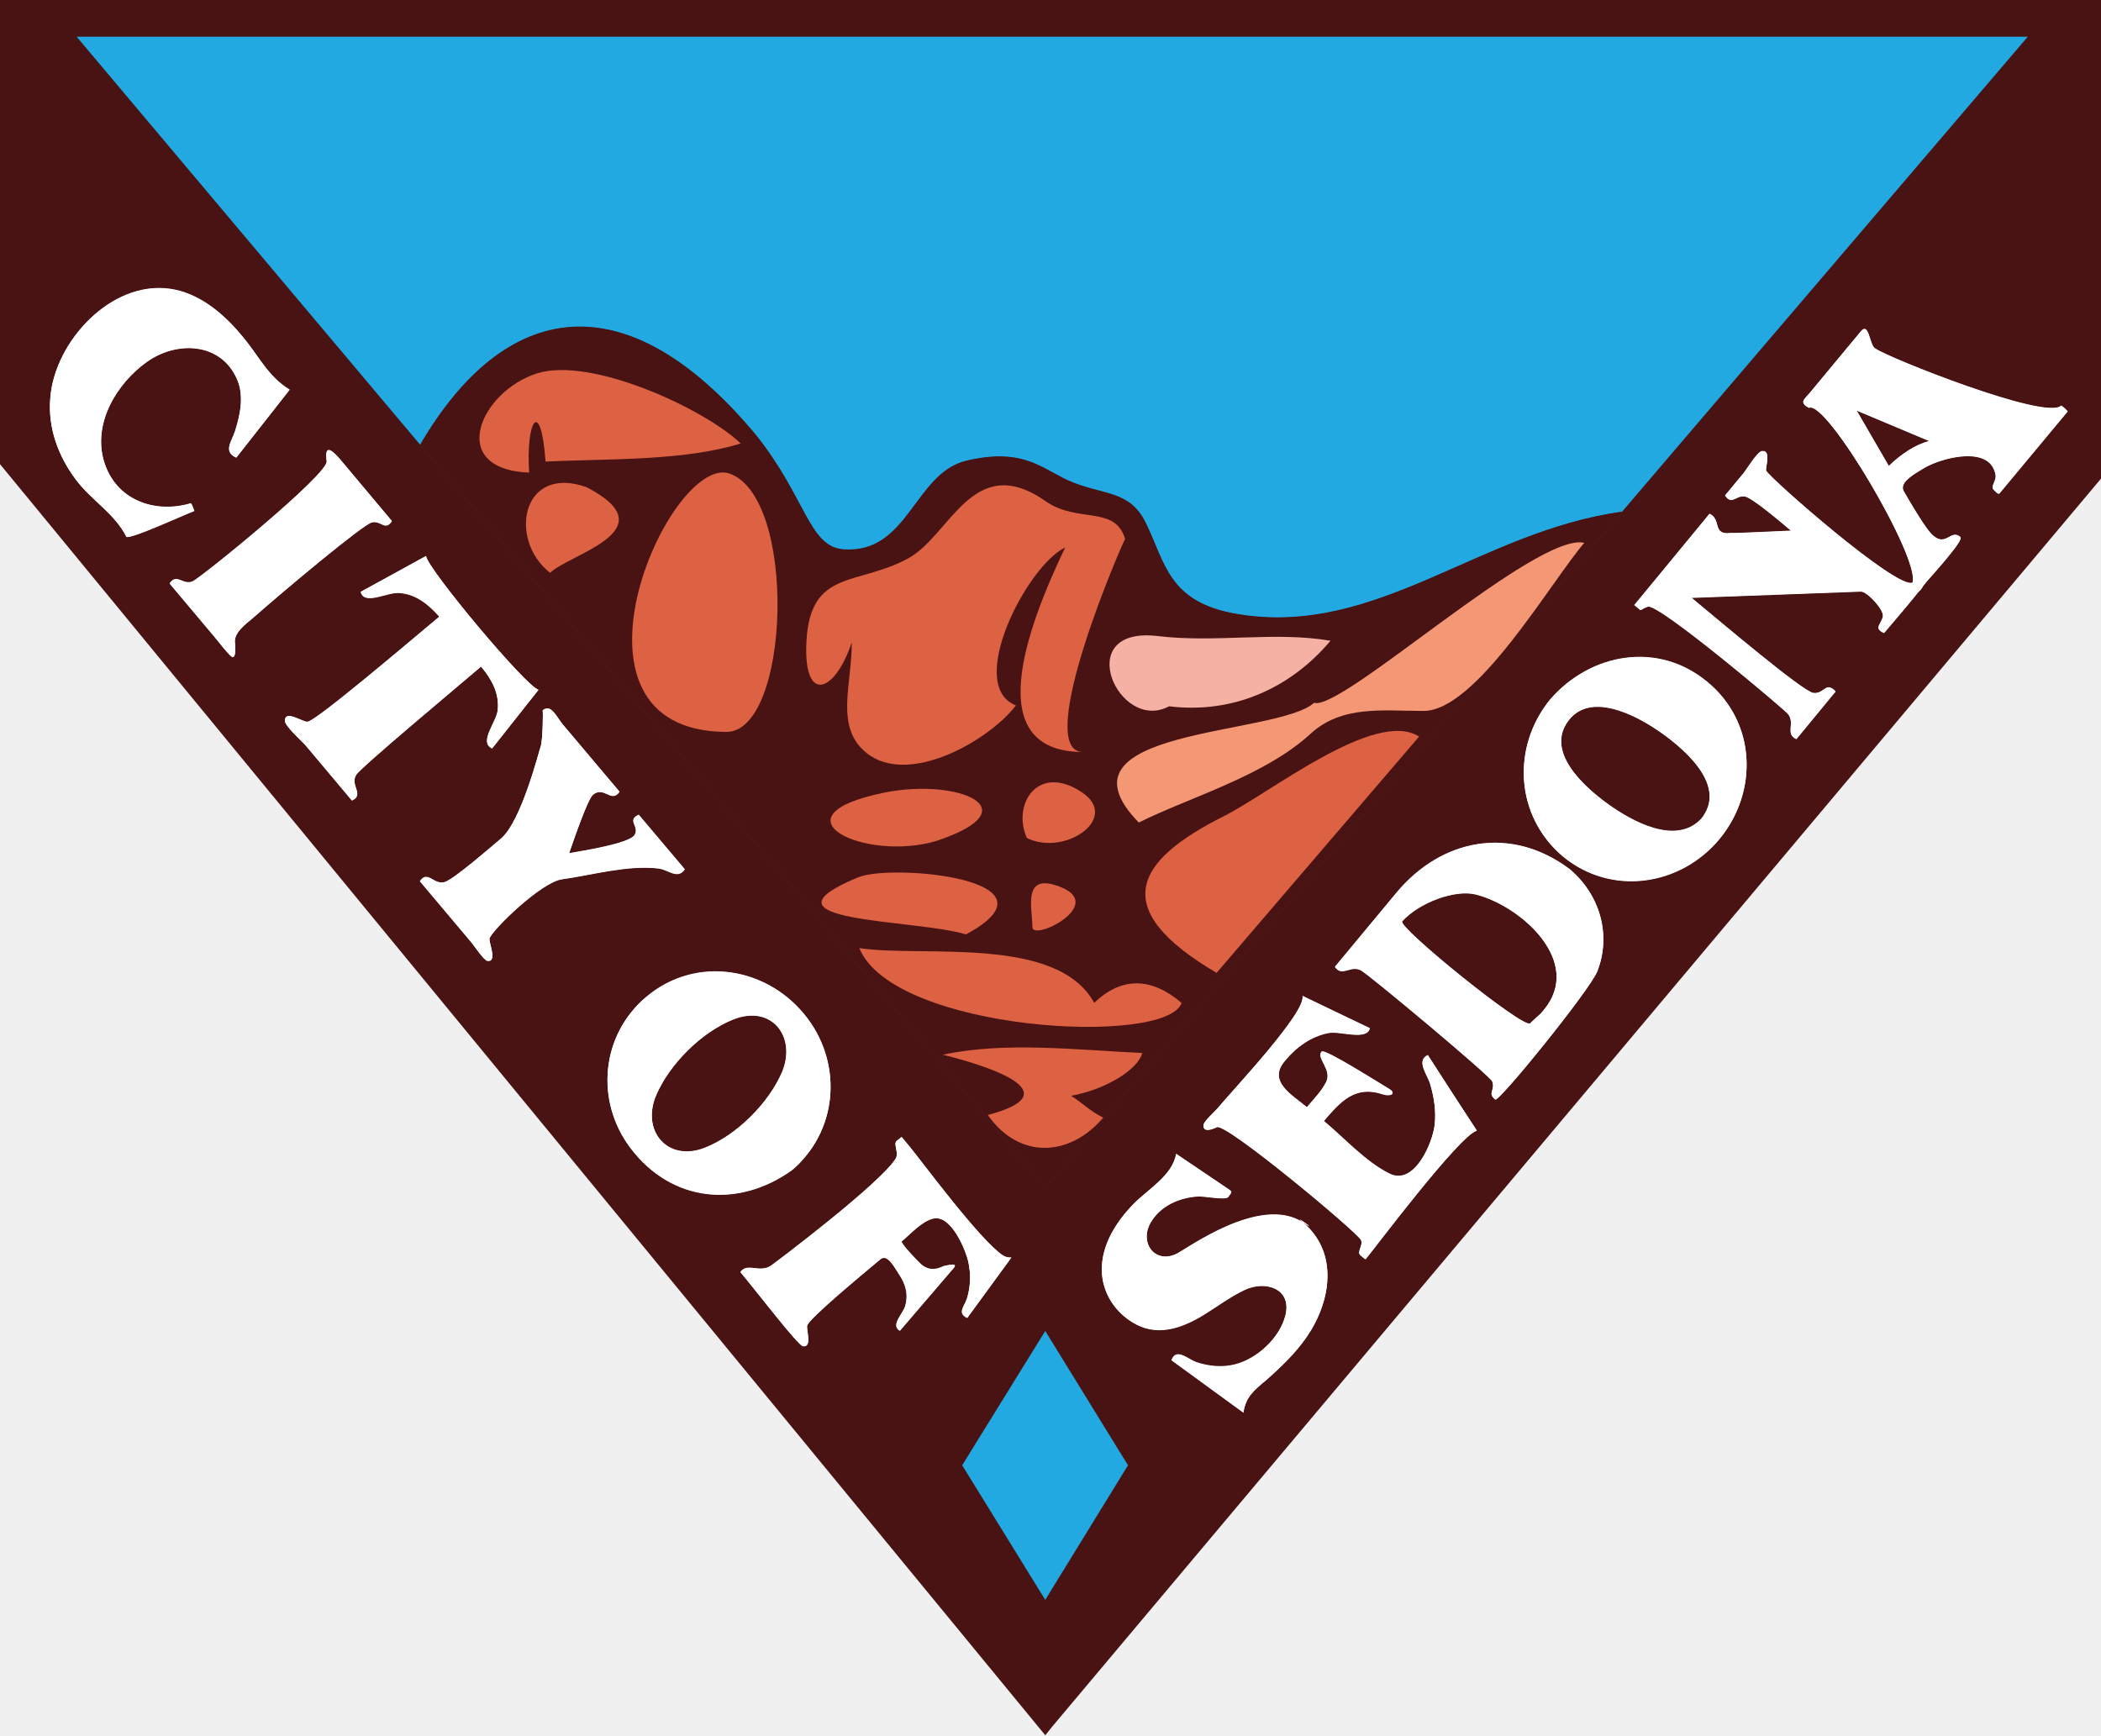
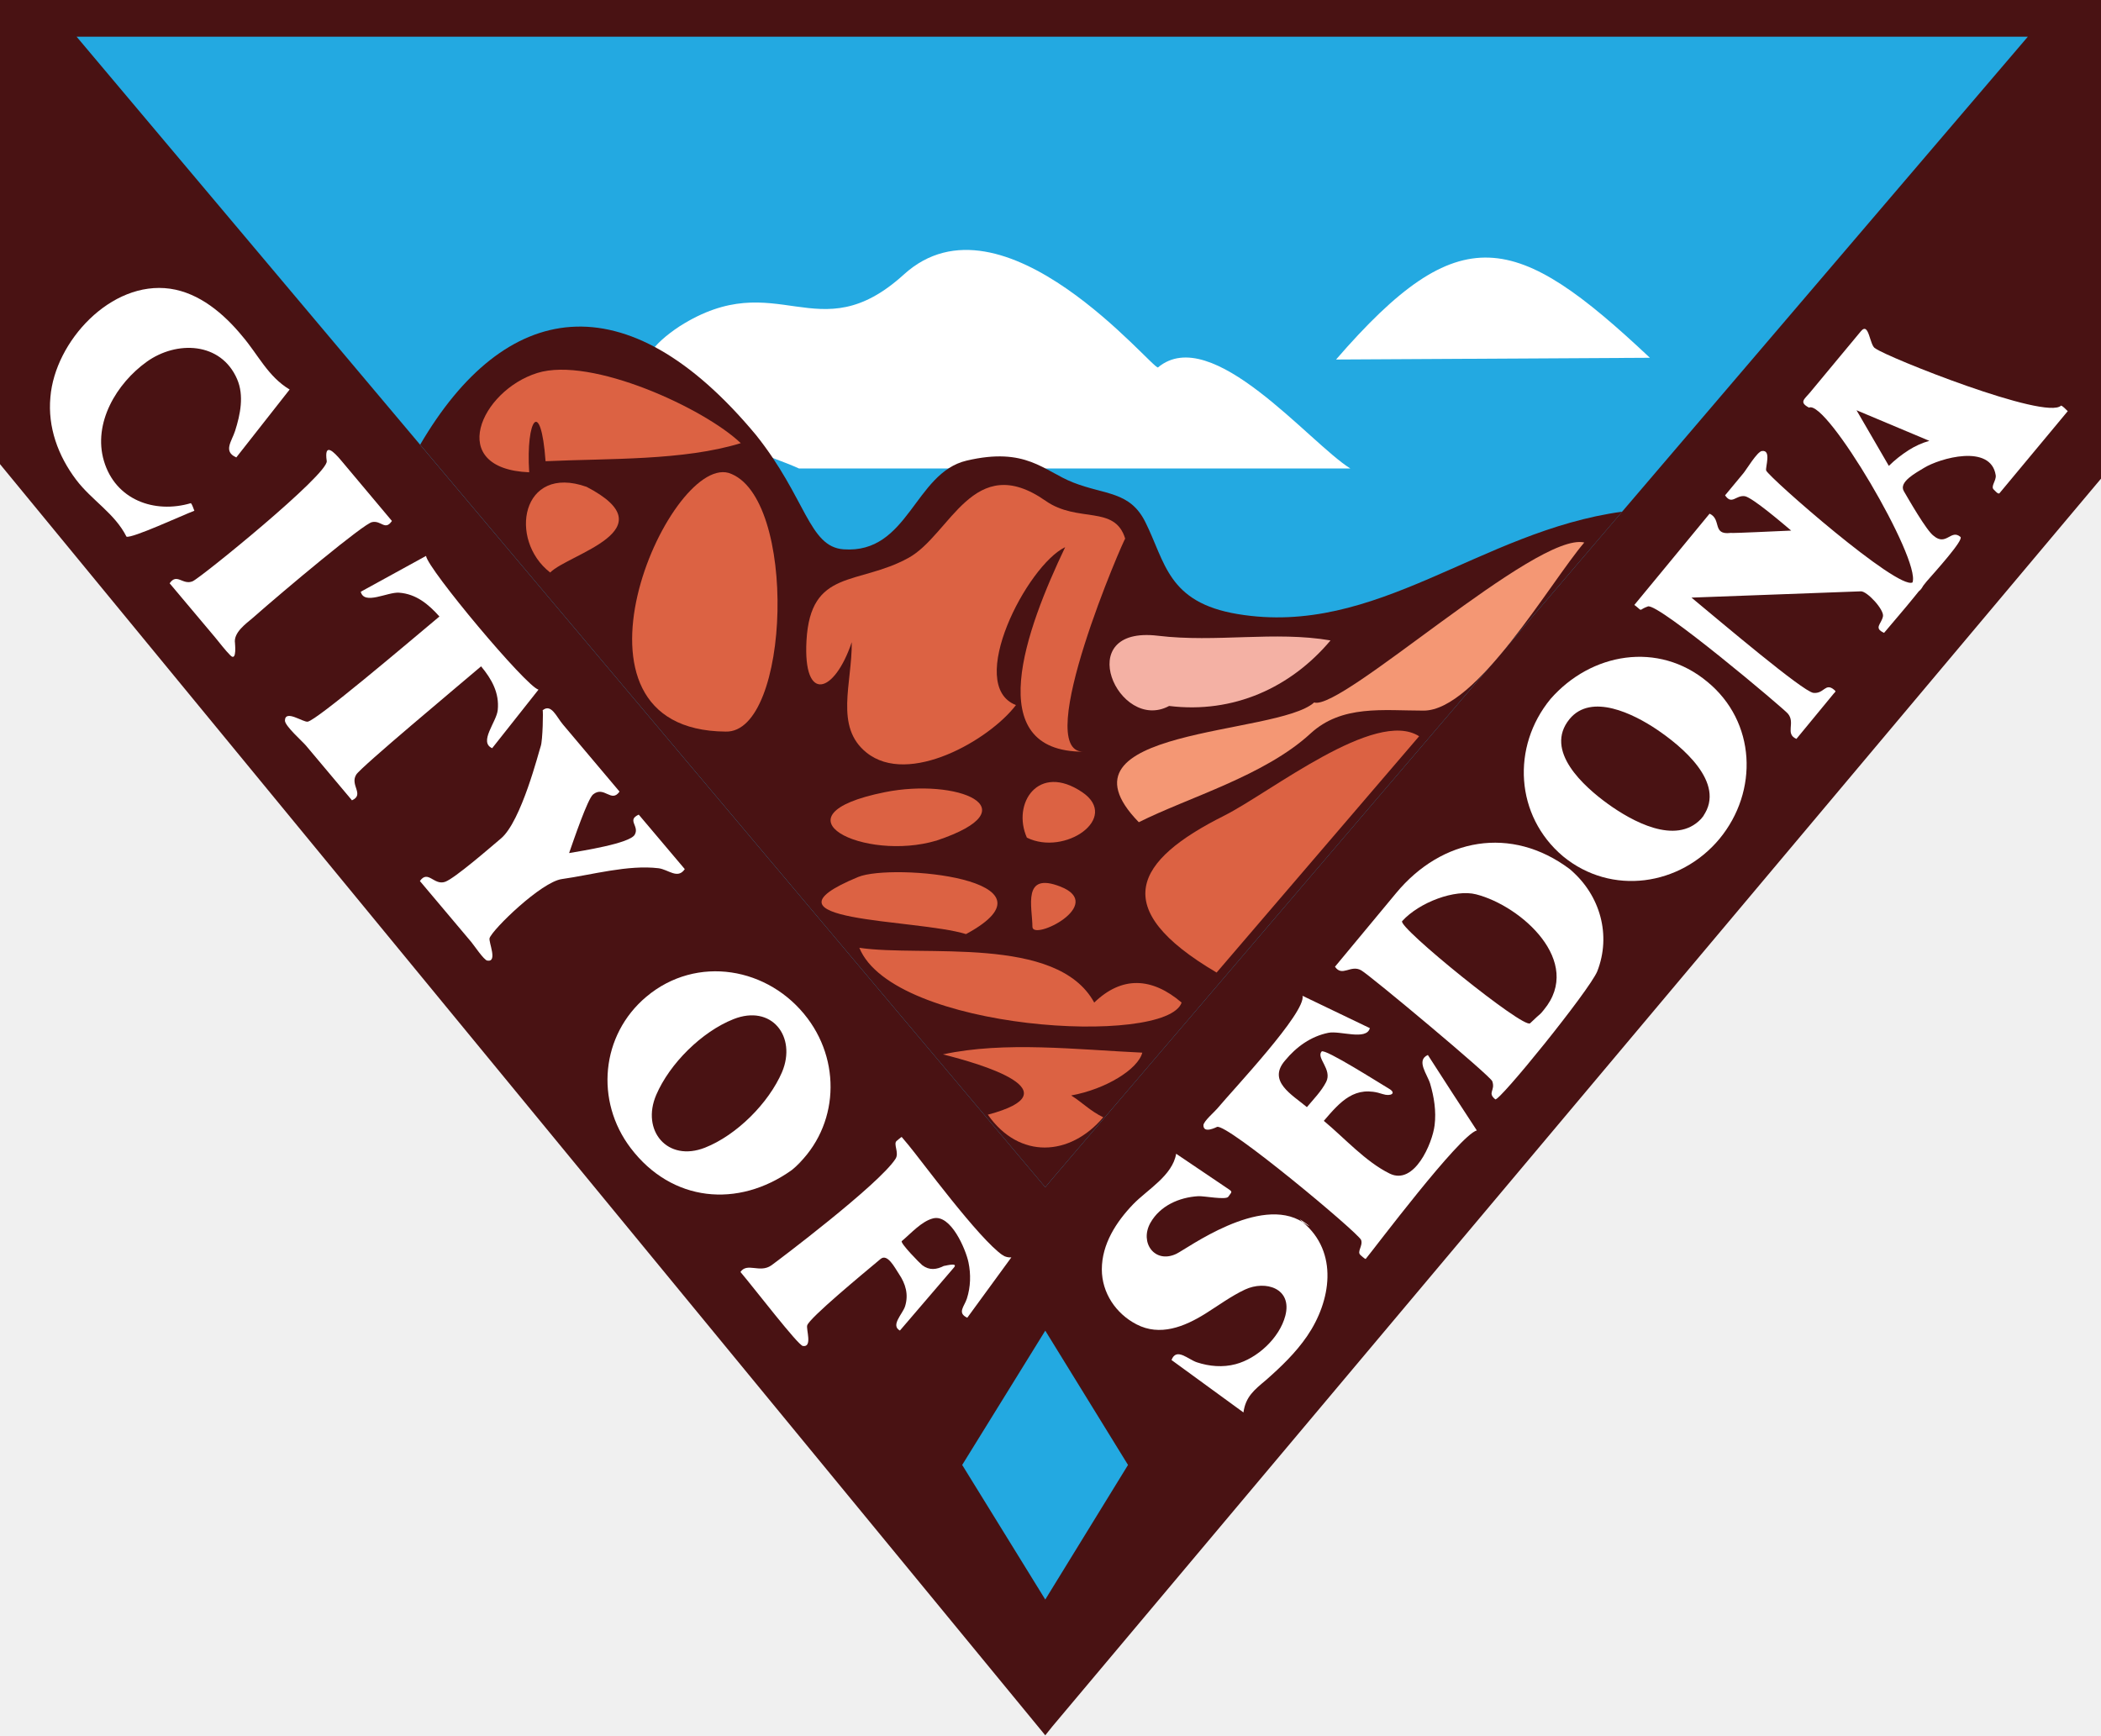
- <svg xmlns="http://www.w3.org/2000/svg" version="1.0" id="Layer_1" x="0px" y="0px" viewBox="42.185 0 101.668 83.984" enable-background="new 42.185 0 101.668 83.984" xml:space="preserve">
+ <svg xmlns="http://www.w3.org/2000/svg" version="1.0" id="Layer_1" x="0px" y="0px" width="101.668px" height="83.985px" viewBox="42.184 0.016 101.668 83.985" enable-background="new 42.184 0.016 101.668 83.985" xml:space="preserve">
  <g id="Layer_2">
    <g>
-       <g id="Layer_2_1_">
-         <g>
-           <g>
-             <polygon fill="#23A9E1" points="42.185,0 92.766,59.054 143.853,0      " />
-           </g>
-           <path fill="#491213" d="M93.104,0H42.185v22.463l50.582,61.521l0.338-0.424l50.748-60.394V0H93.104z M93.104,57.05l-0.338,0.41 L45.893,1.776h47.211h47.207L93.104,57.05z" />
-           <path fill="#491213" d="M92.766,57.46l0.338-0.41l27.576-32.287c-6.912,0.949-11.863,6.076-18.604,4.955 c-3.396-0.563-3.498-2.514-4.469-4.455c-0.746-1.493-1.938-1.303-3.486-1.91c-1.443-0.564-2.277-1.738-5.162-1.061 c-2.528,0.592-2.809,4.518-5.953,4.293c-1.688-0.121-1.811-2.498-4.244-5.539c-6.301-7.571-12.157-6.523-16.245,0.475 L92.766,57.46z" />
-           <g>
-             <g>
-               <path fill="#FFFFFF" d="M65.464,32.248c0.513,0.618,0.892,1.284,0.806,2.116c-0.06,0.579-0.937,1.55-0.271,1.847 c0.748-0.944,1.496-1.89,2.242-2.834c-0.602-0.151-5.365-5.849-5.441-6.473c-1.053,0.578-2.106,1.156-3.159,1.734 c0.164,0.66,1.295,0.005,1.854,0.046c0.828,0.06,1.424,0.56,1.953,1.151c-1.729,1.449-5.932,5.018-6.375,5.09 c-0.227,0.037-1.089-0.601-1.102-0.055c-0.007,0.262,0.853,1.014,1.015,1.209c0.743,0.885,1.485,1.771,2.229,2.652 c0.619-0.281-0.108-0.73,0.205-1.242C59.655,37.115,64.324,33.224,65.464,32.248L65.464,32.248z" />
-             </g>
-             <g>
-               <path fill="#FFFFFF" d="M60.192,25.269c0.442-0.095,0.623,0.434,0.957-0.056c-0.814-0.974-1.633-1.945-2.447-2.918 c-0.372-0.441-0.841-0.916-0.707,0.019c0.089,0.63-6.113,5.664-6.493,5.819c-0.479,0.197-0.758-0.416-1.108,0.098 c0.73,0.869,1.461,1.738,2.192,2.607c0.246,0.293,0.478,0.612,0.747,0.883c0.339,0.339,0.208-0.672,0.225-0.586 c-0.092-0.512,0.526-0.947,0.854-1.228C55.956,28.547,59.809,25.319,60.192,25.269z" />
-             </g>
-             <g>
-               <path fill="#FFFFFF" d="M51.42,24.352c-1.768,0.523-3.649-0.164-4.207-2.042c-0.543-1.835,0.614-3.757,2.071-4.802 c1.438-1.031,3.589-0.969,4.373,0.838c0.346,0.8,0.157,1.707-0.095,2.503c-0.16,0.506-0.598,1,0.057,1.288 c0.859-1.096,1.721-2.189,2.581-3.285c-1.056-0.633-1.519-1.684-2.301-2.596c-0.882-1.07-2.063-2.078-3.481-2.283 c-2.87-0.406-5.574,2.556-5.795,5.244c-0.137,1.457,0.374,2.849,1.246,4.002c0.75,0.994,1.867,1.623,2.436,2.754 c0.262,0.095,2.704-1.033,3.285-1.256C51.538,24.606,51.501,24.442,51.42,24.352C50.659,24.577,51.42,24.352,51.42,24.352z" />
-             </g>
-             <g>
-               <path fill="#FFFFFF" d="M90.721,60.759c-1.15-0.768-4.025-4.689-4.574-5.34c-0.107-0.131-0.22-0.262-0.328-0.393 c-0.012-0.016-0.283,0.225-0.246,0.189c-0.174,0.146,0.135,0.574-0.053,0.865c-0.793,1.238-5.759,4.98-6.017,5.162 c-0.555,0.385-1.164-0.158-1.487,0.314c0.719,0.855,2.778,3.543,3.02,3.582c0.479,0.078,0.146-0.814,0.211-1 c0.123-0.369,2.633-2.445,3.549-3.211c0.336-0.281,0.688,0.426,0.888,0.723c0.327,0.484,0.475,1,0.299,1.568 c-0.117,0.371-0.717,0.92-0.25,1.174c0.619-0.723,2.36-2.754,2.612-3.049c0.253-0.293-0.565-0.037-0.469-0.086 c-0.371,0.189-0.719,0.234-1.063-0.029c-0.097-0.068-1.088-1.082-0.99-1.166c0.432-0.359,0.959-0.963,1.518-1.1 c0.863-0.213,1.582,1.516,1.709,2.129c0.121,0.578,0.104,1.186-0.075,1.75c-0.123,0.387-0.486,0.697,0.018,0.93 c0.713-0.973,1.424-1.943,2.133-2.92C90.975,60.863,90.841,60.832,90.721,60.759C90.593,60.675,90.86,60.83,90.721,60.759z" />
-             </g>
-             <g>
-               <path fill="#FFFFFF" d="M80.496,56.628c2.205-1.855,2.482-5.053,0.771-7.338c-1.867-2.49-5.371-3.097-7.806-1.052 c-2.203,1.853-2.487,5.046-0.758,7.324C74.694,58.183,77.903,58.48,80.496,56.628C81.653,55.654,80.397,56.699,80.496,56.628z M80.031,51.876c-0.646,1.51-2.201,3.062-3.732,3.666c-1.817,0.715-3.1-0.826-2.358-2.553 c0.649-1.516,2.203-3.057,3.735-3.666C79.528,48.59,80.742,50.169,80.031,51.876C79.651,52.765,80.102,51.707,80.031,51.876z" />
-             </g>
-             <g>
-               <path fill="#FFFFFF" d="M74.052,42.021c0.476,0.062,0.927,0.551,1.269,0.043c-0.74-0.879-1.482-1.759-2.228-2.638 c-0.596,0.269,0.048,0.55-0.194,0.972c-0.244,0.426-2.56,0.78-3.176,0.89c0.225-0.644,0.896-2.615,1.157-2.835 c0.543-0.444,0.884,0.433,1.283-0.141c-0.916-1.084-1.83-2.17-2.744-3.253c-0.311-0.366-0.559-1.028-0.979-0.68 c0.039-0.031,0.006,1.473-0.088,1.731c-0.086,0.235-0.937,3.64-1.927,4.472c-0.493,0.414-2.237,1.934-2.702,2.096 c-0.541,0.188-0.824-0.598-1.22-0.037c0.83,0.986,1.66,1.971,2.49,2.957c0.125,0.148,0.603,0.863,0.768,0.893 c0.521,0.096,0.06-0.893,0.113-1.086c0.15-0.43,2.5-2.719,3.496-2.857C70.832,42.34,72.571,41.842,74.052,42.021 C74.391,42.063,73.701,41.978,74.052,42.021z" />
-             </g>
-           </g>
-           <g>
-             <g>
-               <path fill="#FFFFFF" d="M111.391,52.449c0.19,0.648,0.299,1.332,0.215,2.01c-0.107,0.873-0.979,2.924-2.174,2.34 c-1.168-0.574-2.193-1.729-3.188-2.553c0.803-0.936,1.508-1.748,2.854-1.295c0.37,0.123,0.688-0.035,0.299-0.262 c-0.404-0.234-3.113-1.965-3.261-1.799c-0.271,0.311,0.527,0.867,0.222,1.473c-0.229,0.447-0.609,0.834-0.933,1.219 c-0.721-0.607-1.924-1.252-1.057-2.256c0.541-0.66,1.25-1.172,2.098-1.342c0.564-0.113,1.841,0.389,2.007-0.225 c-1.089-0.521-2.173-1.045-3.259-1.564c0.177,0.798-3.35,4.523-4.131,5.462c-0.112,0.139-0.658,0.609-0.664,0.799 c-0.01,0.428,0.621,0.096,0.656,0.084c0.486-0.182,6.816,5.107,6.973,5.471c0.101,0.281-0.221,0.574-0.028,0.73 c-0.011-0.01,0.229,0.217,0.254,0.186c0.391-0.469,4.521-5.977,5.373-6.217c-0.793-1.215-1.588-2.432-2.367-3.652 C110.69,51.316,111.259,52.007,111.391,52.449z" />
-             </g>
-             <g>
-               <path fill="#FFFFFF" d="M105.229,59.152c-2.076-1.34-5.597,1.279-6.125,1.531c-1.039,0.49-1.789-0.543-1.25-1.502 c0.469-0.83,1.393-1.234,2.311-1.289c0.275-0.018,1.351,0.197,1.459,0.025c0.129-0.203,0.228-0.223,0.041-0.348 c-0.854-0.578-1.711-1.154-2.565-1.732c-0.177,1.057-1.386,1.729-2.076,2.439c-0.822,0.855-1.521,1.932-1.521,3.156 c0,1.135,0.679,2.143,1.677,2.66c1.137,0.592,2.317,0.117,3.323-0.51c0.627-0.393,1.254-0.857,1.924-1.172 c0.996-0.467,2.306-0.062,1.953,1.27c-0.28,1.074-1.352,2.062-2.403,2.34c-0.617,0.164-1.271,0.109-1.873-0.09 c-0.433-0.141-0.992-0.734-1.229-0.111c1.16,0.848,2.32,1.691,3.48,2.537c0.104-0.76,0.522-1.09,1.086-1.562 c0.735-0.646,1.438-1.318,1.994-2.129C106.593,62.972,106.973,60.603,105.229,59.152z" />
-             </g>
-             <g>
-               <path fill="#FFFFFF" d="M105.229,59.152C106.155,59.75,104.639,58.658,105.229,59.152L105.229,59.152z" />
-             </g>
-             <g>
-               <path fill="#FFFFFF" d="M134.462,21.838C134.455,21.842,134.455,21.842,134.462,21.838L134.462,21.838z" />
-             </g>
-             <g>
-               <path fill="#FFFFFF" d="M141.919,19.629c-0.729,0.729-8.42-2.342-8.981-2.765c-0.289-0.116-0.299-1.321-0.705-0.833 c-0.402,0.488-0.81,0.977-1.215,1.463c-0.418,0.506-0.838,1.01-1.256,1.514c-0.261,0.313-0.537,0.457-0.039,0.72 c0.838-0.419,5.418,7.346,5.008,8.461c-0.726,0.376-6.914-5.058-7.08-5.415c-0.053-0.146,0.272-1.021-0.211-0.945 c-0.229,0.036-0.744,0.896-0.89,1.072c-0.297,0.357-0.592,0.715-0.889,1.072c0.332,0.484,0.516-0.021,0.959,0.042 c0.383,0.077,1.844,1.331,2.24,1.663c-0.726,0.027-2.687,0.132-2.935,0.113c-0.903,0.112-0.422-0.662-1.016-0.931 c-0.76,0.922-1.52,1.843-2.277,2.765c-0.44,0.535-0.885,1.071-1.325,1.606c-0.054,0.065-0.047,0.032,0.051,0.112 c0.33,0.272,0.104,0.168,0.567,0.006c0.507-0.178,6.56,4.931,6.775,5.189c0.377,0.45-0.154,0.976,0.412,1.221 c0.6-0.728,1.197-1.457,1.797-2.184c0.092-0.109,0.141-0.1,0.021-0.197c-0.429-0.354-0.478,0.211-1.002,0.153 c-0.533-0.089-4.396-3.368-5.896-4.61c1.82-0.067,7.291-0.271,8.197-0.304c0.301-0.011,1.141,0.896,1.067,1.216 c-0.079,0.379-0.463,0.559,0.056,0.795c0.479-0.576,0.983-1.149,1.455-1.734l0,0l0.229-0.282 c0.076-0.052,0.146-0.146,0.209-0.265l0.168-0.211c0.426-0.485,1.801-2.006,1.635-2.15c-0.461-0.4-0.684,0.466-1.297-0.054 c-0.348-0.249-1.223-1.788-1.442-2.162c-0.265-0.449,0.606-0.897,0.963-1.119c0.776-0.481,3.248-1.183,3.481,0.349 c0.041,0.258-0.271,0.549-0.084,0.703c0.045,0.037,0.205,0.242,0.271,0.163c0.164-0.196,2.36-2.843,3.301-3.969 C142.147,19.815,142.037,19.674,141.919,19.629z M134.546,21.784C134.623,21.735,134.699,21.687,134.546,21.784 c-0.051,0.032-0.073,0.048-0.084,0.054c0.015-0.008,0.047-0.029,0.082-0.051c-0.346,0.219-0.668,0.473-0.959,0.76 c-0.521-0.896-1.043-1.795-1.563-2.692c1.178,0.491,2.354,0.985,3.524,1.481C135.192,21.434,134.856,21.588,134.546,21.784z" />
-             </g>
-             <g>
-               <path fill="#FFFFFF" d="M124.8,32.996c-2.375-1.979-5.629-1.404-7.586,0.831c-1.901,2.312-1.711,5.664,0.605,7.615 c2.34,1.926,5.67,1.438,7.572-0.847C127.291,38.293,127.16,34.928,124.8,32.996z M124.52,39.609 c-0.019,0.02-0.023,0.025-0.025,0.025c-1.231,1.293-3.356,0.098-4.506-0.73c-1.146-0.828-3.109-2.568-1.855-4.104 c1.058-1.287,3.125-0.231,4.191,0.481c1.199,0.804,3.412,2.597,2.275,4.216C124.673,39.408,124.727,39.353,124.52,39.609z" />
-             </g>
-             <g>
-               <path fill="#FFFFFF" d="M124.8,32.996C125.973,33.955,124.548,32.784,124.8,32.996L124.8,32.996z" />
-             </g>
-             <g>
-               <path fill="#FFFFFF" d="M124.492,39.637c0.01-0.01,0.018-0.02,0.025-0.026c0.028-0.037,0.057-0.073,0.08-0.11 C124.548,39.562,124.489,39.637,124.492,39.637z" />
-             </g>
-             <g>
-               <path fill="#FFFFFF" d="M118.208,42.119c0.111,0.094,0.273,0.225-0.062-0.057c-2.836-2.127-6.193-1.504-8.402,1.156 c-0.988,1.188-1.977,2.379-2.961,3.566c0.352,0.512,0.764-0.117,1.273,0.176c0.436,0.25,6.243,5.101,6.338,5.365 c0.164,0.459-0.254,0.549,0.145,0.875c0.172,0.145,4.537-5.244,4.937-6.189C120.164,45.258,119.614,43.334,118.208,42.119z M116.891,48.873c-0.24,0.297-0.043,0.055-0.664,0.65c-0.308,0.293-6.438-4.675-6.191-4.943 c0.834-0.918,2.566-1.557,3.576-1.299C115.8,43.842,118.824,46.543,116.891,48.873z" />
-             </g>
-           </g>
-         </g>
+       <g>
+         <polygon fill="#23A9E1" points="43.242,0.721 92.765,59.071 142.089,1.074    " />
      </g>
+       <g>
+         <path fill="#FFFFFF" d="M122.023,17.332c-5.062,0.028-10.124,0.056-15.187,0.084C112.837,10.485,115.533,11.226,122.023,17.332L122.023,17.332z" />
+       </g>
+       <g>
+         <path fill="#FFFFFF" d="M80.849,22.69c8.896,0,17.786,0,26.68,0c-1.984-1.233-6.708-7.059-9.308-4.893 c-0.212,0.178-7.505-8.848-12.296-4.499c-4.179,3.799-6.12-0.498-10.857,2.511C69.669,19.379,78.188,21.484,80.849,22.69 L80.849,22.69z" />
+       </g>
+       <path fill="#491213" d="M93.104,0.016h-50.92v22.463l50.581,61.522l0.339-0.424l50.748-60.395V0.016H93.104z M93.104,57.068 l-0.339,0.409L45.892,1.793h47.211h47.208L93.104,57.068z" />
      <path fill="#491213" d="M92.765,57.477l0.339-0.409L120.68,24.78c-6.913,0.949-11.864,6.077-18.604,4.956 c-3.396-0.564-3.498-2.514-4.47-4.456c-0.746-1.493-1.937-1.303-3.486-1.91c-1.442-0.565-2.277-1.738-5.162-1.061 c-2.528,0.593-2.808,4.518-5.952,4.293c-1.689-0.121-1.812-2.497-4.244-5.539c-6.302-7.571-12.158-6.523-16.247,0.475 L92.765,57.477z" />
      <g>
        <polygon fill="#23A9E1" points="88.745,70.916 92.765,64.416 96.769,70.916 92.765,77.43    " />
      </g>
      <g>
        <g>
          <path fill="#FFFFFF" d="M65.464,32.265c0.513,0.618,0.891,1.284,0.806,2.116c-0.059,0.579-0.936,1.55-0.27,1.846 c0.747-0.945,1.495-1.889,2.242-2.834c-0.603-0.151-5.365-5.848-5.442-6.472c-1.053,0.578-2.106,1.156-3.159,1.734 c0.164,0.661,1.294,0.005,1.854,0.046c0.828,0.06,1.425,0.56,1.953,1.152c-1.729,1.449-5.932,5.017-6.374,5.09 c-0.227,0.036-1.089-0.601-1.102-0.056c-0.006,0.262,0.853,1.014,1.015,1.21c0.743,0.884,1.485,1.769,2.229,2.653 c0.619-0.282-0.11-0.732,0.205-1.243C59.654,37.133,64.323,33.24,65.464,32.265L65.464,32.265z" />
        </g>
        <g>
          <path fill="#FFFFFF" d="M60.191,25.285c0.443-0.095,0.624,0.434,0.958-0.056c-0.815-0.973-1.633-1.945-2.448-2.917 c-0.371-0.442-0.841-0.916-0.706,0.018c0.089,0.63-6.113,5.664-6.493,5.82c-0.479,0.197-0.758-0.417-1.109,0.097 c0.731,0.869,1.461,1.739,2.193,2.608c0.246,0.292,0.477,0.612,0.747,0.882c0.339,0.339,0.208-0.672,0.224-0.585 c-0.091-0.513,0.527-0.948,0.855-1.228C55.956,28.563,59.809,25.336,60.191,25.285z" />
        </g>
        <g>
          <path fill="#FFFFFF" d="M51.42,24.368c-1.768,0.523-3.65-0.164-4.207-2.042c-0.543-1.835,0.614-3.757,2.071-4.801 c1.438-1.032,3.589-0.97,4.373,0.838c0.346,0.799,0.157,1.706-0.095,2.502c-0.16,0.506-0.597,1,0.057,1.289 c0.859-1.096,1.721-2.19,2.581-3.286c-1.056-0.633-1.519-1.683-2.301-2.595c-0.882-1.071-2.063-2.079-3.481-2.284 c-2.87-0.406-5.574,2.556-5.795,5.245c-0.137,1.457,0.374,2.848,1.246,4.001c0.75,0.994,1.867,1.623,2.435,2.754 c0.262,0.095,2.705-1.033,3.286-1.255C51.538,24.623,51.501,24.459,51.42,24.368C50.659,24.594,51.42,24.368,51.42,24.368z" />
        </g>
        <g>
          <path fill="#FFFFFF" d="M90.72,60.777c-1.15-0.768-4.025-4.689-4.573-5.341c-0.107-0.13-0.219-0.261-0.329-0.392 c-0.011-0.015-0.283,0.225-0.246,0.19c-0.173,0.146,0.135,0.573-0.052,0.864c-0.793,1.24-5.758,4.982-6.016,5.163 c-0.556,0.384-1.164-0.159-1.489,0.315c0.719,0.854,2.78,3.543,3.02,3.582c0.479,0.078,0.147-0.814,0.211-1 c0.123-0.369,2.633-2.445,3.549-3.211c0.336-0.281,0.688,0.426,0.888,0.723c0.327,0.484,0.475,1,0.298,1.568 c-0.116,0.37-0.717,0.92-0.25,1.174c0.619-0.723,2.361-2.754,2.613-3.049c0.252-0.293-0.566-0.037-0.469-0.087 c-0.37,0.19-0.719,0.235-1.063-0.028c-0.096-0.07-1.089-1.082-0.99-1.166c0.432-0.36,0.959-0.963,1.518-1.1 c0.862-0.213,1.582,1.516,1.709,2.129c0.121,0.578,0.104,1.186-0.076,1.75c-0.124,0.387-0.487,0.696,0.018,0.93 c0.713-0.974,1.423-1.945,2.132-2.92C90.974,60.88,90.842,60.848,90.72,60.777C90.593,60.692,90.859,60.847,90.72,60.777z" />
        </g>
        <g>
          <path fill="#FFFFFF" d="M80.496,56.646c2.205-1.855,2.481-5.053,0.769-7.339c-1.867-2.489-5.371-3.096-7.804-1.052 c-2.204,1.854-2.489,5.047-0.758,7.325C74.694,58.201,77.902,58.498,80.496,56.646C81.652,55.671,80.397,56.716,80.496,56.646z M80.031,51.893c-0.647,1.51-2.201,3.063-3.732,3.667c-1.818,0.715-3.1-0.827-2.36-2.553c0.65-1.516,2.203-3.057,3.737-3.666 C79.528,48.606,80.742,50.187,80.031,51.893C79.65,52.783,80.102,51.724,80.031,51.893z" />
        </g>
        <g>
          <path fill="#FFFFFF" d="M74.052,42.037c0.475,0.06,0.926,0.55,1.269,0.042c-0.741-0.879-1.483-1.758-2.228-2.637 c-0.595,0.269,0.047,0.549-0.194,0.971c-0.244,0.427-2.56,0.781-3.176,0.89c0.224-0.644,0.896-2.615,1.157-2.835 c0.544-0.445,0.883,0.432,1.283-0.141c-0.915-1.084-1.829-2.169-2.743-3.253c-0.311-0.366-0.56-1.028-0.98-0.68 c0.038-0.031,0.006,1.472-0.089,1.733c-0.086,0.236-0.936,3.638-1.926,4.47c-0.493,0.414-2.237,1.934-2.702,2.097 c-0.541,0.189-0.825-0.598-1.22-0.038c0.83,0.986,1.661,1.971,2.491,2.957c0.125,0.148,0.602,0.863,0.767,0.893 c0.521,0.094,0.06-0.893,0.113-1.086c0.15-0.431,2.5-2.719,3.497-2.859C70.832,42.356,72.571,41.859,74.052,42.037 C74.391,42.079,73.7,41.994,74.052,42.037z" />
        </g>
      </g>
      <g>
        <path fill="#DC6243" d="M67.792,22.874c-4.043-0.167-2.352-3.954,0.395-4.808c2.611-0.813,8.089,1.717,9.843,3.398 c-2.782,0.855-6.386,0.732-9.446,0.874C68.357,19.218,67.625,20.306,67.792,22.874L67.792,22.874z" />
      </g>
      <g>
        <path fill="#DC6243" d="M68.807,27.724c-2.04-1.579-1.396-5.266,1.763-4.146C74.575,25.662,69.714,26.817,68.807,27.724 C68.807,27.724,68.849,27.682,68.807,27.724z" />
      </g>
      <g>
        <path fill="#DC6243" d="M77.295,35.423c-8.62-0.071-2.792-13.322,0.141-12.521C80.809,23.975,80.431,35.524,77.295,35.423 L77.295,35.423z" />
      </g>
      <g>
        <path fill="#DC6243" d="M83.401,31.094c-0.84,2.501-2.36,2.968-2.191-0.07c0.193-3.503,2.479-2.662,4.93-4.004 c2.04-1.119,3.139-5.214,6.641-2.765c1.562,1.093,3.353,0.179,3.852,1.833c-0.025-0.084-4.545,10.308-2.031,10.308 c-4.961,0-2.772-5.922-0.874-9.899c-1.847,0.885-4.842,6.688-2.382,7.643c-1.281,1.686-5.194,3.945-7.234,2.298 C82.558,35.189,83.418,33.113,83.401,31.094L83.401,31.094z" />
      </g>
      <g>
        <path fill="#DC6243" d="M87.505,40.697c-3.489,1.046-8.122-1.207-2.51-2.34C88.478,37.653,92.182,39.135,87.505,40.697 C87.646,40.655,87.377,40.74,87.505,40.697z" />
      </g>
      <g>
        <path fill="#DC6243" d="M91.875,40.556c-0.736-1.658,0.562-3.635,2.68-2.199C96.402,39.609,93.704,41.463,91.875,40.556 L91.875,40.556z" />
      </g>
      <g>
        <path fill="#DC6243" d="M88.929,45.224c-2.411-0.747-10.537-0.561-5.218-2.764C85.351,41.781,93.865,42.558,88.929,45.224 L88.929,45.224z" />
      </g>
      <g>
        <path fill="#DC6243" d="M92.144,44.871c-0.007-0.96-0.512-2.679,1.354-1.946C95.733,43.804,92.144,45.576,92.144,44.871 C92.144,44.871,92.144,44.702,92.144,44.871z" />
      </g>
      <g>
        <path fill="#DC6243" d="M99.363,48.538c-1.437-1.227-2.891-1.295-4.229,0c-1.795-3.293-8.318-2.19-11.366-2.651 C85.406,49.916,98.632,50.667,99.363,48.538L99.363,48.538z" />
      </g>
      <g>
        <path fill="#DC6243" d="M97.46,50.962c-3.151-0.146-6.671-0.563-9.646,0.084c1.86,0.466,6.396,1.795,2.172,2.918 c1.516,2.168,3.974,2.029,5.584,0.127c-0.654-0.322-1.01-0.719-1.552-1.057C95.69,52.731,97.252,51.767,97.46,50.962 L97.46,50.962z" />
      </g>
      <g>
        <path fill="#DC6243" d="M101.056,47.085c-5.288-3.112-3.95-5.427,0.354-7.586c2.254-1.131,7.323-5.208,9.446-3.85 C107.589,39.461,104.322,43.273,101.056,47.085L101.056,47.085z" />
      </g>
      <g>
        <path fill="#F49774" d="M97.291,39.809c-4.479-4.601,6.688-4.178,8.486-5.796c1.312,0.437,10.769-8.283,13.071-7.741 c-1.655,1.941-5.22,8.136-7.774,8.136c-1.965,0-3.95-0.292-5.473,1.107C103.378,37.563,99.694,38.605,97.291,39.809 L97.291,39.809z" />
      </g>
      <g>
        <path fill="#F4B1A4" d="M98.758,34.183c-2.453,1.319-4.772-3.907-0.537-3.398c2.813,0.338,5.662-0.237,8.348,0.226 C104.642,33.302,101.863,34.564,98.758,34.183L98.758,34.183z" />
      </g>
      <g>
        <g>
          <path fill="#FFFFFF" d="M111.39,52.466c0.191,0.648,0.299,1.332,0.215,2.009c-0.106,0.873-0.979,2.925-2.173,2.34 c-1.169-0.573-2.194-1.728-3.188-2.552c0.802-0.936,1.507-1.749,2.854-1.295c0.37,0.123,0.688-0.036,0.299-0.262 c-0.404-0.234-3.113-1.965-3.261-1.799c-0.271,0.311,0.528,0.867,0.221,1.473c-0.229,0.447-0.609,0.834-0.932,1.219 c-0.72-0.607-1.923-1.253-1.057-2.256c0.542-0.66,1.25-1.172,2.098-1.342c0.565-0.114,1.841,0.389,2.006-0.225 c-1.087-0.521-2.172-1.044-3.258-1.565c0.177,0.799-3.349,4.525-4.131,5.463c-0.113,0.138-0.658,0.609-0.664,0.798 c-0.009,0.429,0.622,0.097,0.657,0.084c0.485-0.181,6.815,5.108,6.973,5.471c0.1,0.281-0.221,0.574-0.029,0.731 c-0.011-0.01,0.229,0.217,0.253,0.185c0.392-0.468,4.522-5.976,5.374-6.217c-0.794-1.215-1.588-2.431-2.368-3.651 C110.689,51.333,111.26,52.024,111.39,52.466z" />
        </g>
        <g>
          <path fill="#FFFFFF" d="M105.229,59.169c-2.077-1.34-5.596,1.279-6.125,1.531c-1.039,0.491-1.789-0.543-1.251-1.502 c0.469-0.83,1.394-1.234,2.311-1.289c0.276-0.018,1.35,0.197,1.459,0.025c0.13-0.202,0.228-0.221,0.042-0.346 c-0.856-0.578-1.712-1.155-2.567-1.733c-0.176,1.056-1.385,1.728-2.076,2.44c-0.822,0.854-1.52,1.931-1.52,3.156 c0,1.135,0.679,2.143,1.677,2.66c1.136,0.592,2.317,0.116,3.324-0.511c0.627-0.392,1.254-0.856,1.924-1.171 c0.996-0.467,2.304-0.062,1.953,1.27c-0.282,1.073-1.352,2.062-2.405,2.34c-0.616,0.164-1.27,0.109-1.872-0.09 c-0.432-0.142-0.993-0.734-1.229-0.111c1.161,0.847,2.32,1.691,3.481,2.537c0.104-0.76,0.522-1.09,1.086-1.563 c0.735-0.646,1.438-1.319,1.994-2.13C106.593,62.99,106.972,60.621,105.229,59.169z" />
        </g>
        <g>
          <path fill="#FFFFFF" d="M105.229,59.169C106.154,59.767,104.638,58.675,105.229,59.169L105.229,59.169z" />
        </g>
        <g>
          <path fill="#FFFFFF" d="M134.462,21.855C134.455,21.859,134.455,21.859,134.462,21.855L134.462,21.855z" />
        </g>
        <g>
          <path fill="#FFFFFF" d="M141.92,19.645c-0.729,0.729-8.42-2.341-8.982-2.764c-0.29-0.116-0.3-1.321-0.705-0.833 c-0.403,0.488-0.81,0.976-1.216,1.463c-0.418,0.505-0.837,1.009-1.256,1.513c-0.26,0.314-0.537,0.458-0.038,0.72 c0.837-0.419,5.417,7.346,5.008,8.461c-0.725,0.376-6.915-5.057-7.081-5.415c-0.052-0.146,0.273-1.021-0.211-0.945 c-0.229,0.036-0.743,0.896-0.889,1.072c-0.297,0.357-0.592,0.715-0.889,1.072c0.332,0.485,0.517-0.021,0.959,0.042 c0.383,0.077,1.844,1.331,2.24,1.664c-0.725,0.027-2.685,0.131-2.934,0.113c-0.903,0.112-0.422-0.663-1.015-0.931 c-0.76,0.922-1.521,1.843-2.277,2.764c-0.441,0.536-0.885,1.072-1.326,1.607c-0.054,0.065-0.047,0.032,0.05,0.112 c0.33,0.273,0.104,0.168,0.568,0.006c0.506-0.177,6.559,4.931,6.776,5.19c0.377,0.45-0.154,0.975,0.411,1.221 c0.6-0.728,1.197-1.457,1.798-2.184c0.091-0.11,0.141-0.1,0.021-0.198c-0.427-0.353-0.476,0.212-1.002,0.154 c-0.533-0.089-4.395-3.369-5.895-4.61c1.821-0.068,7.291-0.271,8.198-0.304c0.301-0.011,1.14,0.896,1.068,1.216 c-0.081,0.378-0.463,0.558,0.054,0.794c0.479-0.575,0.985-1.149,1.456-1.734l0,0l0.228-0.282 c0.076-0.052,0.146-0.145,0.21-0.265l0.168-0.211c0.425-0.485,1.8-2.006,1.635-2.15c-0.461-0.4-0.685,0.466-1.298-0.054 c-0.348-0.249-1.223-1.788-1.443-2.162c-0.264-0.449,0.608-0.897,0.964-1.119c0.776-0.482,3.247-1.183,3.482,0.348 c0.04,0.258-0.271,0.55-0.084,0.704c0.044,0.037,0.204,0.242,0.27,0.163c0.163-0.197,2.361-2.843,3.301-3.969 C142.146,19.832,142.037,19.69,141.92,19.645z M134.546,21.801C134.623,21.752,134.699,21.703,134.546,21.801 c-0.051,0.032-0.074,0.047-0.084,0.054c0.014-0.008,0.047-0.03,0.082-0.052c-0.345,0.22-0.668,0.473-0.958,0.761 c-0.521-0.897-1.044-1.795-1.564-2.693c1.178,0.491,2.353,0.985,3.524,1.481C135.192,21.45,134.855,21.605,134.546,21.801z" />
        </g>
        <g>
          <path fill="#FFFFFF" d="M124.801,33.012c-2.375-1.979-5.63-1.404-7.586,0.832c-1.903,2.312-1.712,5.663,0.604,7.615 c2.34,1.926,5.671,1.438,7.572-0.846C127.29,38.31,127.16,34.945,124.801,33.012z M124.52,39.626 c-0.019,0.02-0.024,0.027-0.025,0.027c-1.232,1.292-3.358,0.096-4.506-0.731c-1.146-0.829-3.11-2.57-1.855-4.104 c1.056-1.287,3.124-0.231,4.191,0.482c1.199,0.803,3.411,2.596,2.275,4.216C124.674,39.426,124.726,39.368,124.52,39.626z" />
        </g>
        <g>
          <path fill="#FFFFFF" d="M124.801,33.012C125.972,33.971,124.548,32.801,124.801,33.012L124.801,33.012z" />
        </g>
        <g>
          <path fill="#FFFFFF" d="M124.492,39.653c0.009-0.01,0.018-0.018,0.025-0.027c0.029-0.037,0.057-0.073,0.08-0.11 C124.549,39.577,124.488,39.653,124.492,39.653z" />
        </g>
        <g>
          <path fill="#FFFFFF" d="M118.209,42.136c0.111,0.094,0.272,0.224-0.063-0.057c-2.835-2.127-6.193-1.504-8.401,1.157 c-0.988,1.189-1.977,2.378-2.961,3.567c0.351,0.512,0.763-0.118,1.272,0.176c0.437,0.25,6.244,5.101,6.339,5.366 c0.164,0.458-0.255,0.548,0.145,0.875c0.172,0.143,4.536-5.245,4.935-6.191C120.164,45.274,119.614,43.351,118.209,42.136z M116.891,48.89c-0.24,0.296-0.044,0.054-0.665,0.65c-0.306,0.293-6.438-4.675-6.191-4.944c0.835-0.918,2.566-1.556,3.576-1.297 C115.801,43.859,118.824,46.559,116.891,48.89z" />
        </g>
      </g>
    </g>
  </g>
</svg>
